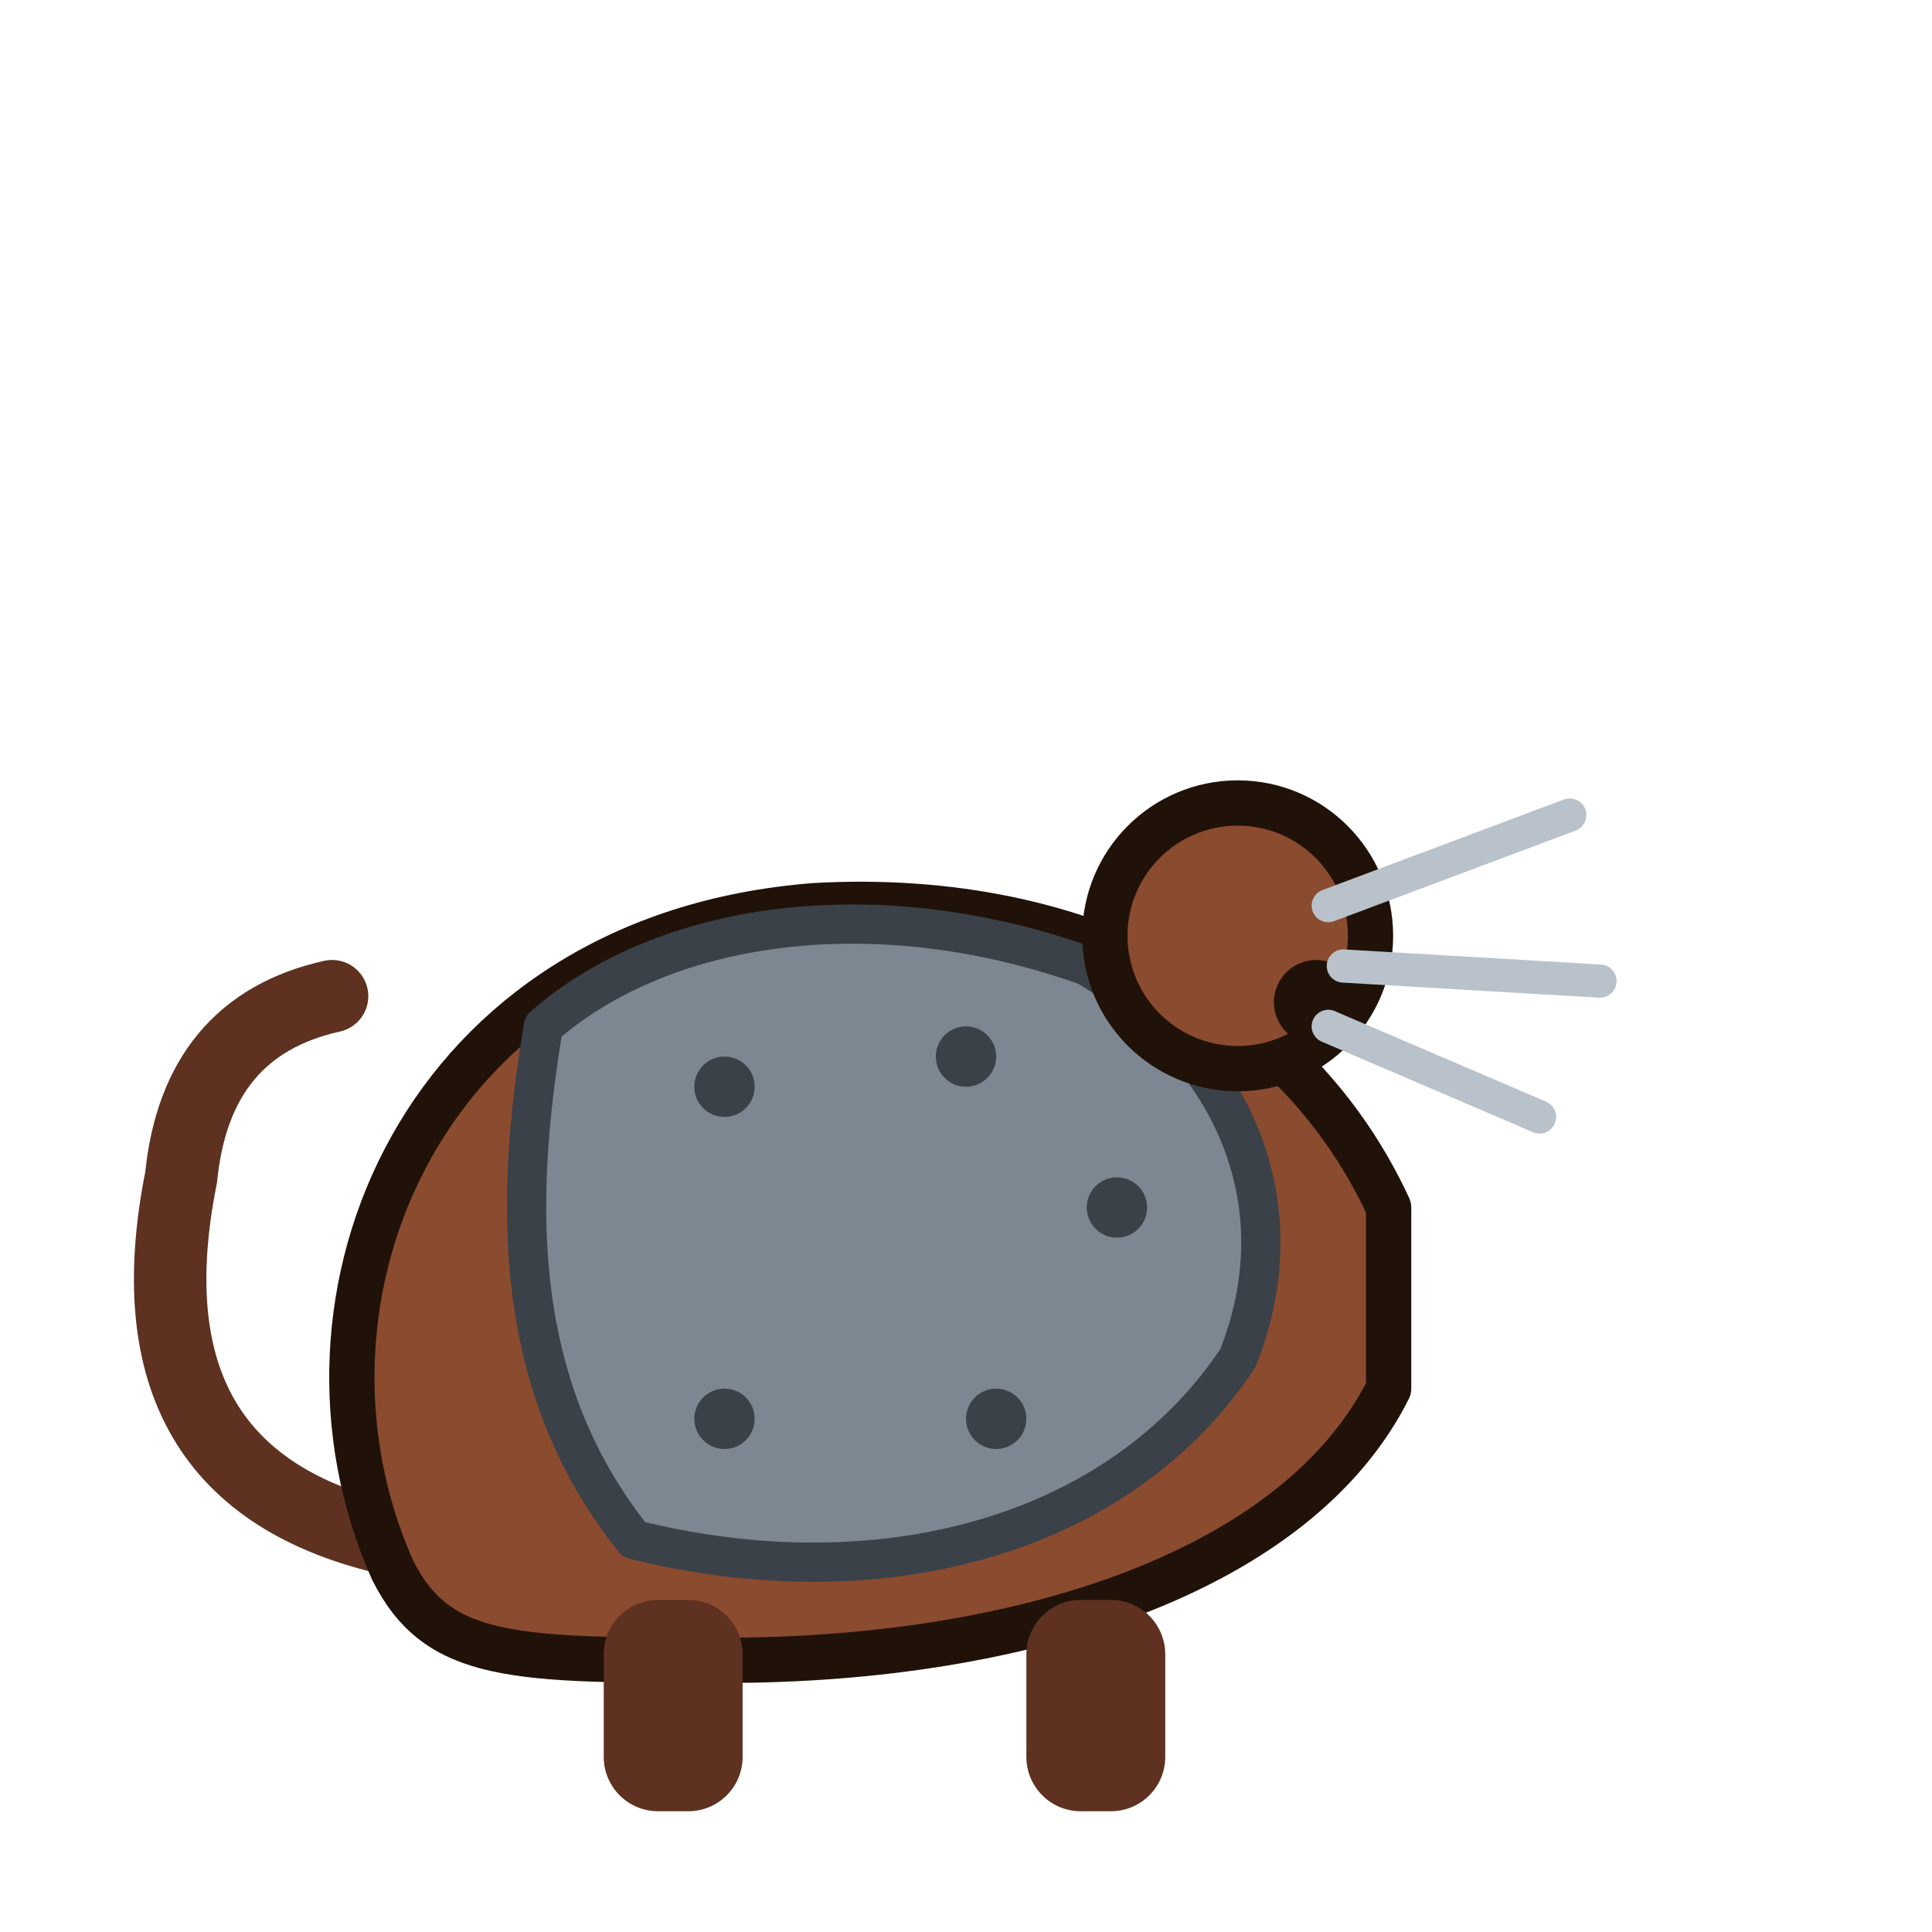
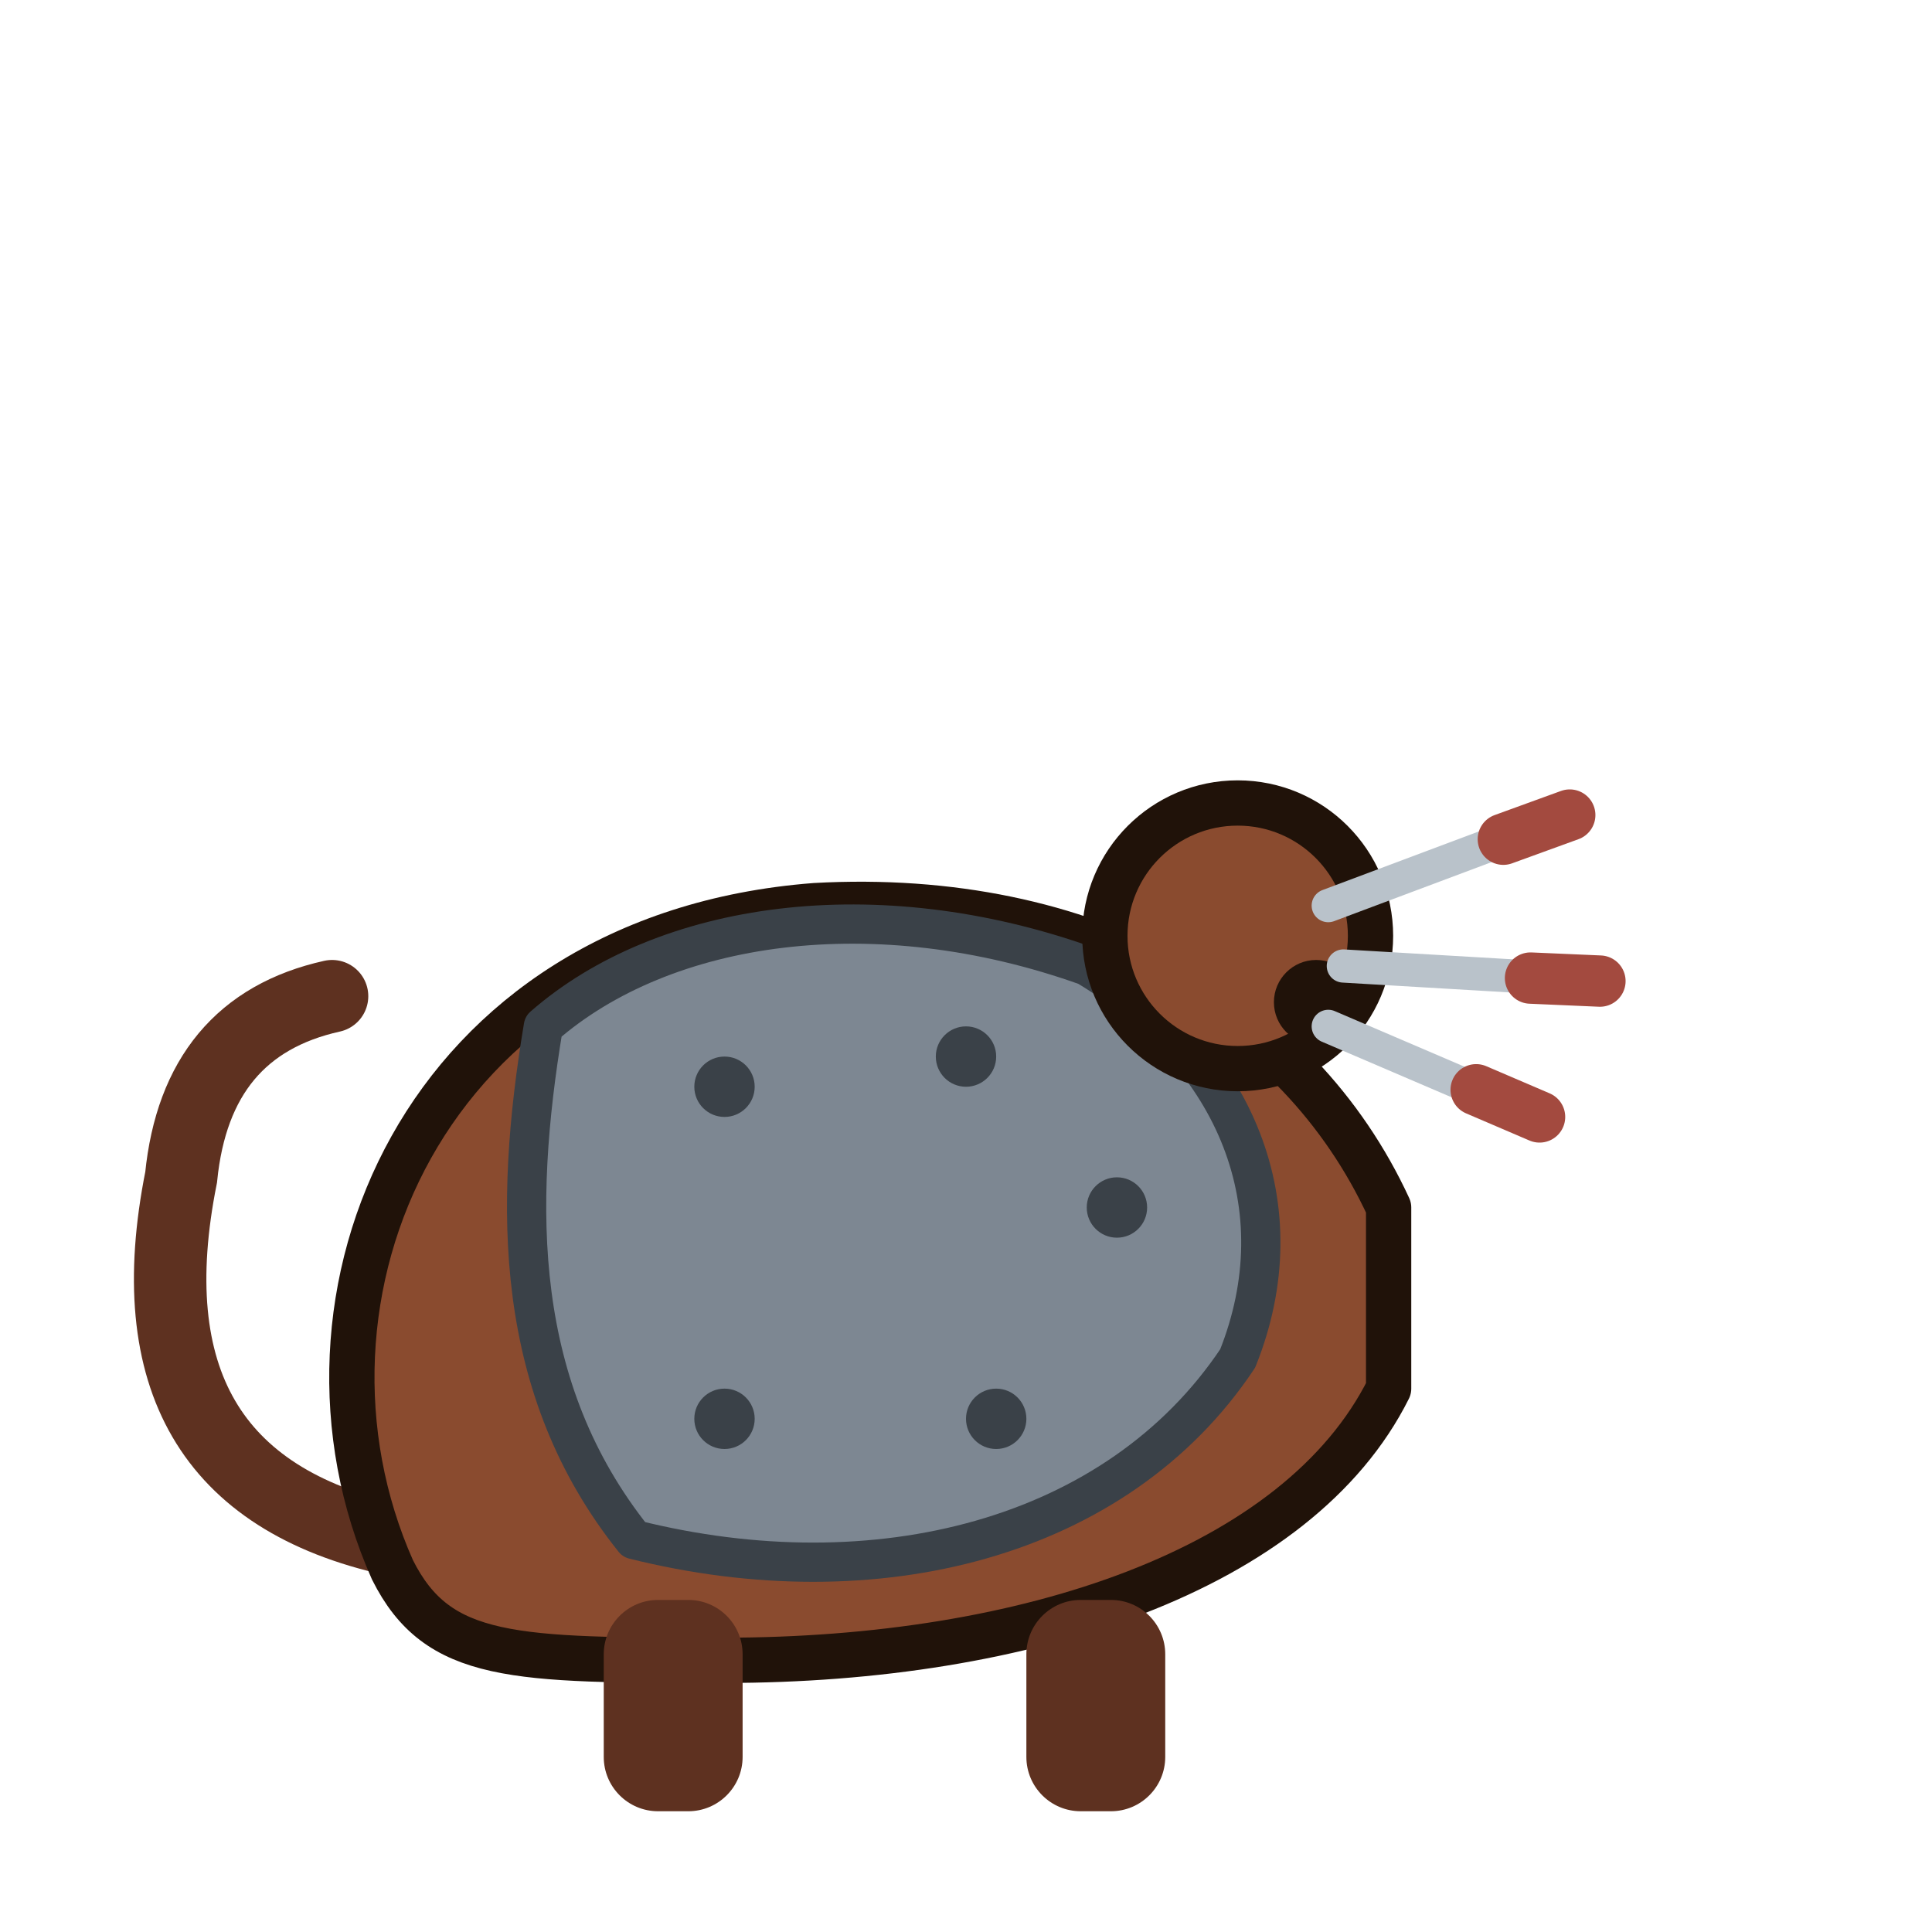
<svg xmlns="http://www.w3.org/2000/svg" viewBox="0 0 64 64">
  <path d="M13 51 Q4 49 6 39 Q6.5 34 11 33" fill="none" stroke="#5e3120" stroke-width="2.4" stroke-linecap="round" />
  <path d="M13 52 C9 43 14 31 27 30 C36 29.5 43 33.5 46 40 L46 46 C43 52 34 55 24 55 C17 55 14.5 55 13 52 Z" fill="#8a4b2f" stroke="#201209" stroke-width="1.5" stroke-linejoin="round" />
  <path d="M18 34 C17 40 17 46 21 51 C29 53 37 51 41 45 C43 40 41 35 36 32 C29 29.5 22 30.5 18 34 Z" fill="#7d8792" stroke="#3a4148" stroke-width="1.3" stroke-linejoin="round" />
  <circle cx="24" cy="36" r="1" fill="#3a4148" />
  <circle cx="32" cy="35" r="1" fill="#3a4148" />
  <circle cx="37" cy="40" r="1" fill="#3a4148" />
  <circle cx="24" cy="47" r="1" fill="#3a4148" />
  <circle cx="33" cy="47" r="1" fill="#3a4148" />
  <circle cx="41" cy="31" r="4.4" fill="#8a4b2f" stroke="#201209" stroke-width="1.5" />
  <circle cx="43.6" cy="33.2" r="1.4" fill="#201209" />
  <path d="M44 30 L52 27" stroke="#b9c2ca" stroke-width="1.1" stroke-linecap="round" />
  <path d="M44.5 32 L53 32.5" stroke="#b9c2ca" stroke-width="1.1" stroke-linecap="round" />
  <path d="M44 34 L51 37" stroke="#b9c2ca" stroke-width="1.1" stroke-linecap="round" />
+   <path d="M49.8 27.8 L52 27" stroke="#a34a3f" stroke-width="1.7" stroke-linecap="round" />
+   <path d="M50.7 32.4 L53 32.5" stroke="#a34a3f" stroke-width="1.7" stroke-linecap="round" />
+   <path d="M48.9 36.1 L51 37" stroke="#a34a3f" stroke-width="1.7" stroke-linecap="round" />
  <rect x="20" y="53" width="4.6" height="7" rx="1.8" fill="#5e3120" />
  <rect x="34" y="53" width="4.6" height="7" rx="1.8" fill="#5e3120" />
</svg>
